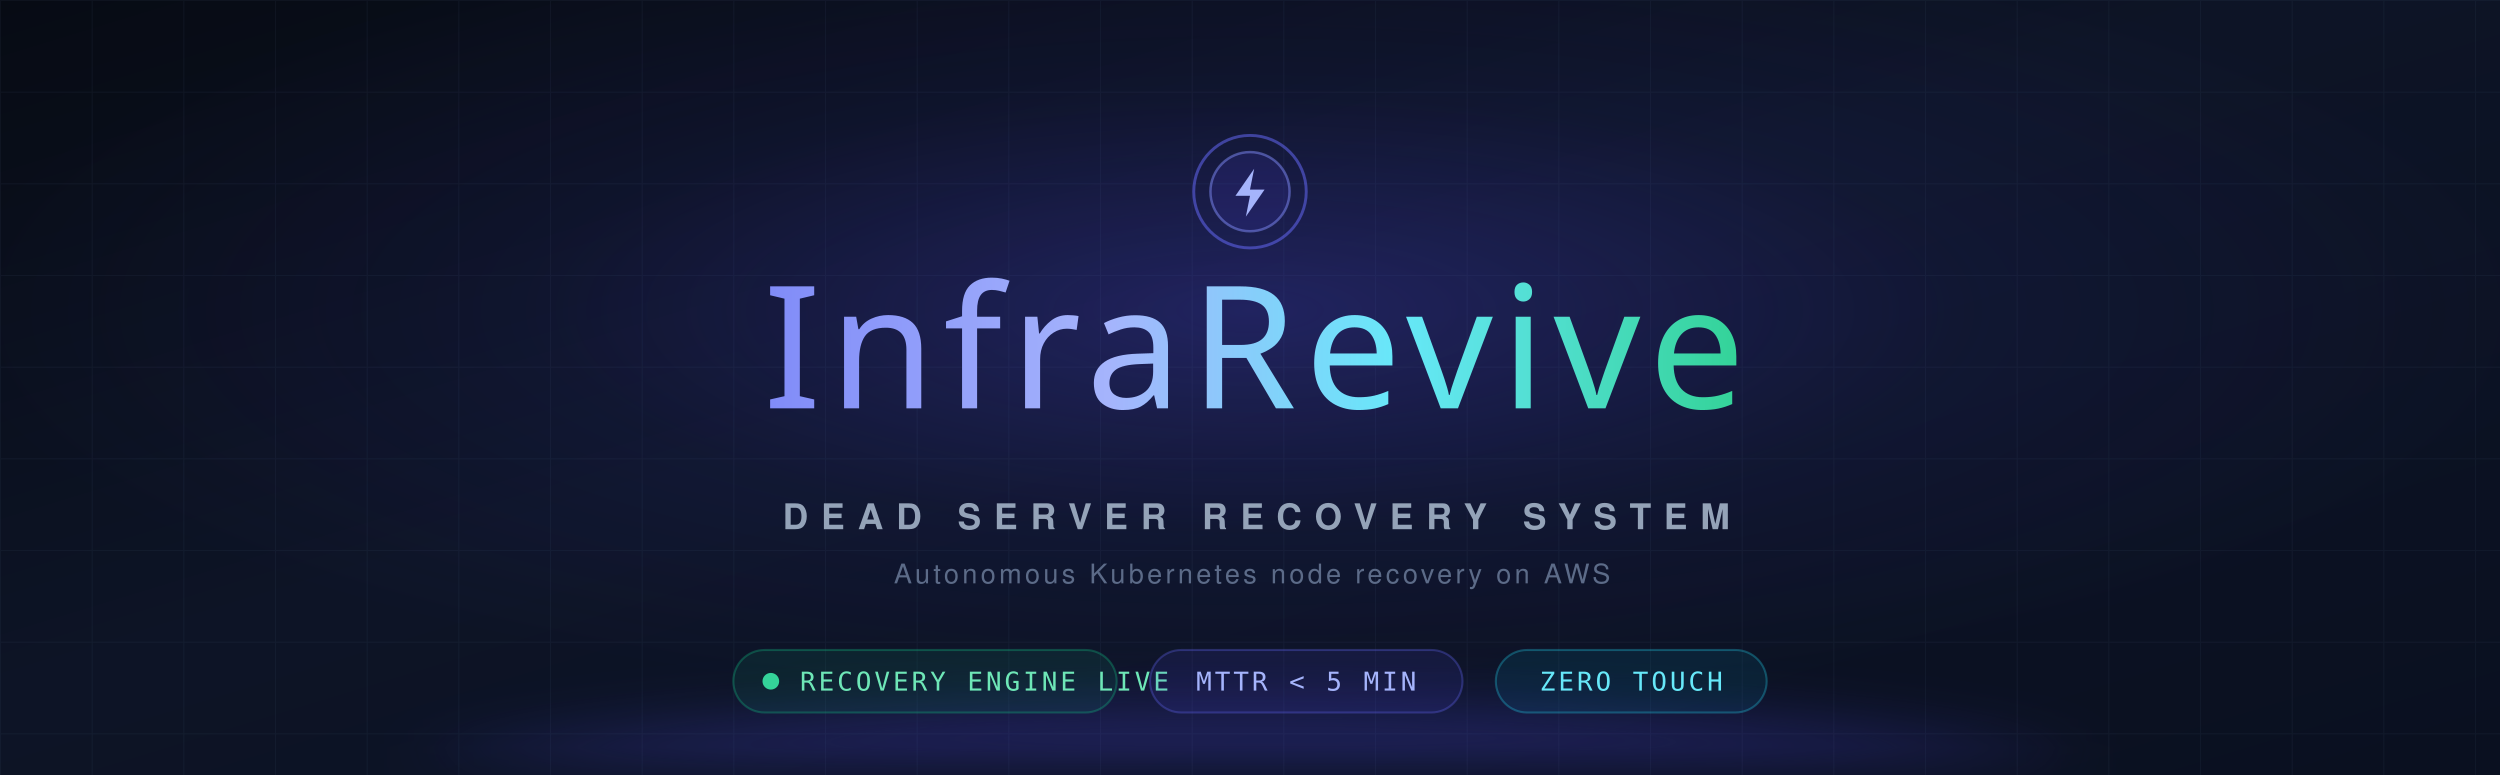
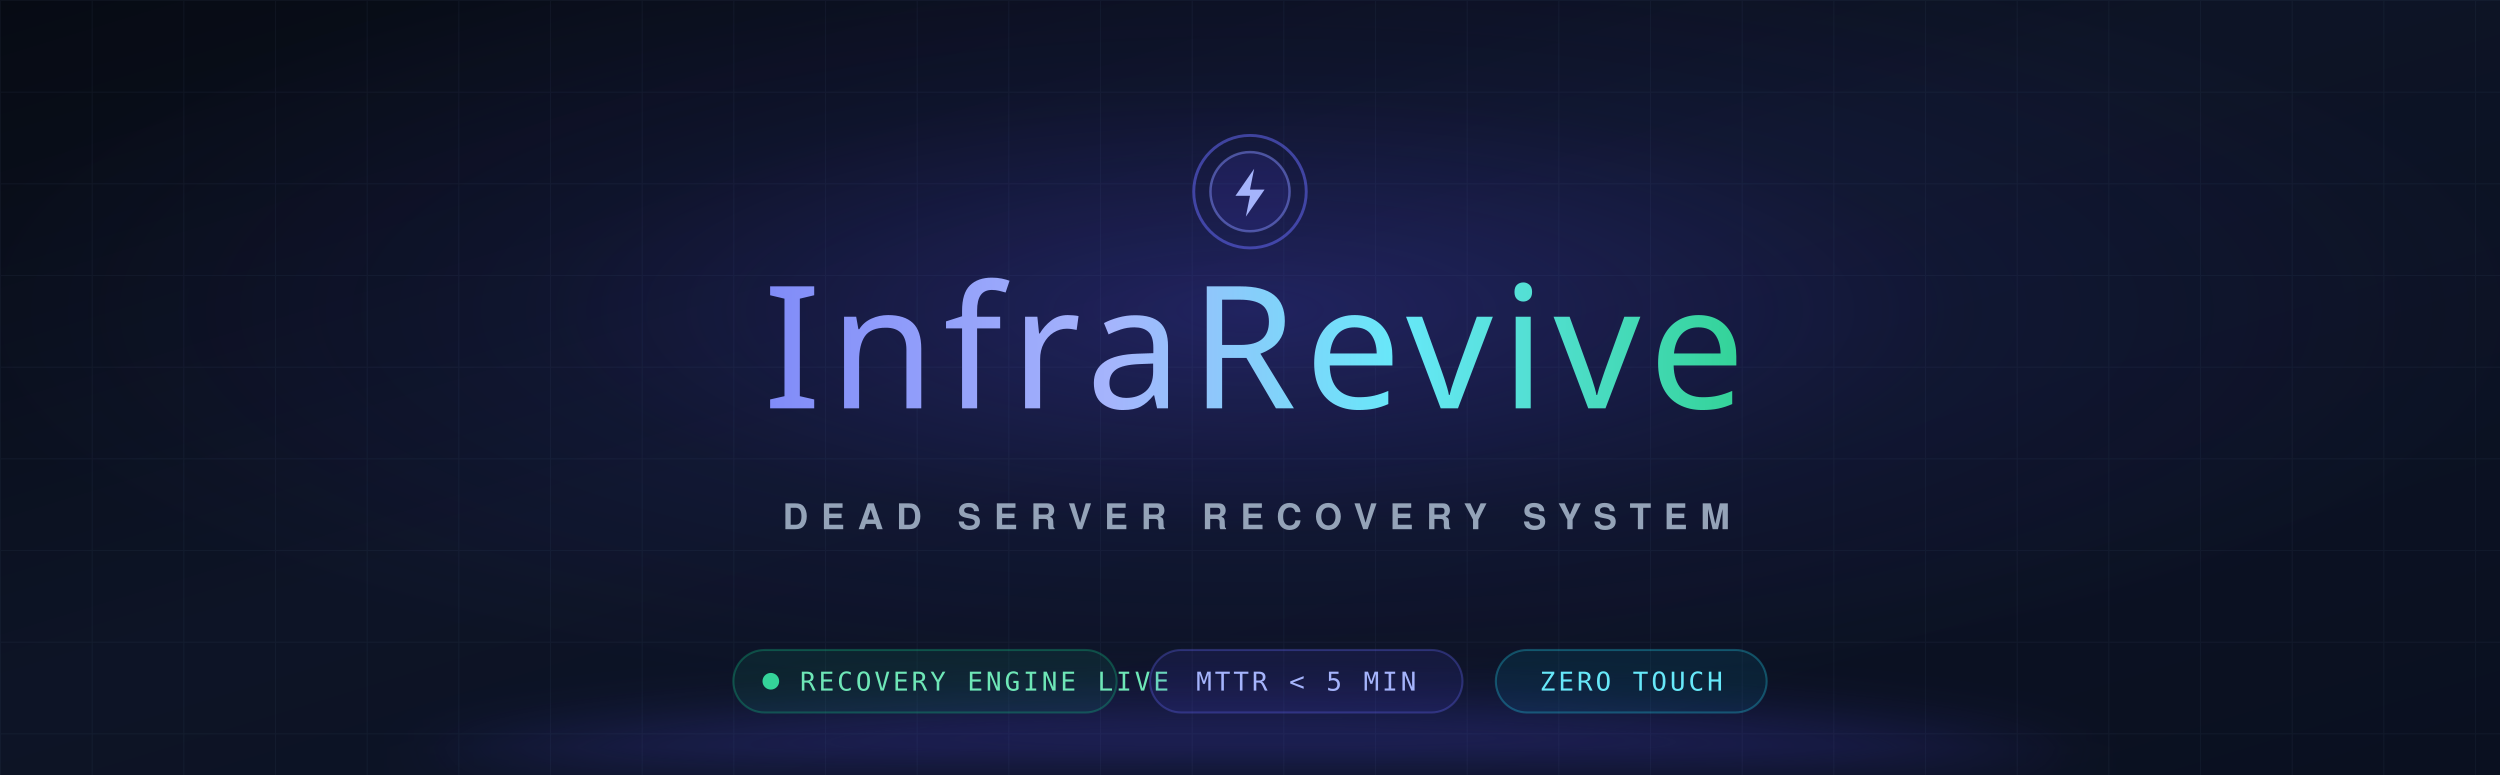
<svg xmlns="http://www.w3.org/2000/svg" viewBox="0 0 1200 372" width="1200" height="372" role="img" aria-label="InfraRevive - Dead Server Recovery System">
  <defs>
    <linearGradient id="bg" x1="0" y1="0" x2="1" y2="1">
      <stop offset="0%" stop-color="#070B14" />
      <stop offset="45%" stop-color="#0D1426" />
      <stop offset="100%" stop-color="#0A1020" />
    </linearGradient>
    <linearGradient id="wordmark" x1="0" y1="0" x2="1" y2="0">
      <stop offset="0%" stop-color="#818CF8" />
      <stop offset="35%" stop-color="#A5B4FC" />
      <stop offset="65%" stop-color="#67E8F9" />
      <stop offset="100%" stop-color="#34D399" />
    </linearGradient>
    <linearGradient id="rule" x1="0" y1="0" x2="1" y2="0">
      <stop offset="0%" stop-color="#4F46E5" stop-opacity="0" />
      <stop offset="25%" stop-color="#6366F1" stop-opacity="1" />
      <stop offset="75%" stop-color="#22D3EE" stop-opacity="1" />
      <stop offset="100%" stop-color="#10B981" stop-opacity="0" />
    </linearGradient>
    <radialGradient id="halo" cx="50%" cy="40%" r="52%">
      <stop offset="0%" stop-color="#4F46E5" stop-opacity="0.30" />
      <stop offset="55%" stop-color="#4F46E5" stop-opacity="0.07" />
      <stop offset="100%" stop-color="#4F46E5" stop-opacity="0" />
    </radialGradient>
    <linearGradient id="sheen" x1="0" y1="0" x2="1" y2="0">
      <stop offset="0%" stop-color="#fff" stop-opacity="0" />
      <stop offset="45%" stop-color="#fff" stop-opacity="0" />
      <stop offset="50%" stop-color="#fff" stop-opacity="0.85" />
      <stop offset="55%" stop-color="#fff" stop-opacity="0" />
      <stop offset="100%" stop-color="#fff" stop-opacity="0" />
    </linearGradient>
    <pattern id="grid" width="44" height="44" patternUnits="userSpaceOnUse">
      <path d="M44 0 L0 0 0 44" fill="none" stroke="#8FA3C8" stroke-opacity="0.055" stroke-width="1" />
    </pattern>
    <mask id="sheenMask">
      <rect x="-1200" y="0" width="1200" height="372" fill="url(#sheen)">
        <animate attributeName="x" values="-1200;1200" dur="6s" repeatCount="indefinite" />
      </rect>
    </mask>
    <filter id="soft" x="-40%" y="-40%" width="180%" height="180%">
      <feGaussianBlur stdDeviation="14" />
    </filter>
    <style>
      .wm {
        font-family: 'Century Gothic','Futura','Avenir Next','Trebuchet MS','Segoe UI',sans-serif;
        font-size: 82px; letter-spacing: 4px; font-weight: 400;
      }
      .sub {
        font-family: 'Segoe UI','Helvetica Neue',Helvetica,Arial,sans-serif;
        font-size: 17px; letter-spacing: 6.2px; font-weight: 600;
      }
      .desc {
        font-family: 'Segoe UI','Helvetica Neue',Helvetica,Arial,sans-serif;
        font-size: 13px; letter-spacing: 1.6px; font-weight: 400;
      }
      .chip {
        font-family: 'Consolas','SF Mono','DejaVu Sans Mono',monospace;
        font-size: 12.5px; letter-spacing: 1.4px;
      }
      .fade-a { animation: rise 1.1s cubic-bezier(.2,.7,.3,1) both; }
      .fade-b { animation: rise 1.1s .28s cubic-bezier(.2,.7,.3,1) both; }
      .fade-c { animation: rise 1.1s .52s cubic-bezier(.2,.7,.3,1) both; }
      .fade-d { animation: rise 1.1s .72s cubic-bezier(.2,.7,.3,1) both; }
      @keyframes rise { from { opacity:0; transform: translateY(16px); } to { opacity:1; transform: translateY(0); } }
      .drift { animation: drift 26s linear infinite; }
      @keyframes drift { from { transform: translate(0,0); } to { transform: translate(-44px,-44px); } }
      .draw { stroke-dasharray: 720; stroke-dashoffset: 720; animation: draw 1.5s .55s ease-out forwards; }
      @keyframes draw { to { stroke-dashoffset: 0; } }
    </style>
  </defs>
  <rect width="1200" height="372" fill="url(#bg)" />
  <g class="drift">
    <rect x="-60" y="-60" width="1320" height="492" fill="url(#grid)" />
  </g>
  <rect width="1200" height="372" fill="url(#halo)" />
  <ellipse cx="600" cy="384" rx="420" ry="46" fill="#4F46E5" opacity="0.30" filter="url(#soft)">
    <animate attributeName="opacity" values="0.18;0.38;0.18" dur="5s" repeatCount="indefinite" />
  </ellipse>
  <g class="fade-a" transform="translate(600,92)">
    <circle r="27" fill="none" stroke="#6366F1" stroke-opacity="0.55" stroke-width="1.4">
      <animate attributeName="r" values="24;38;24" dur="3.4s" repeatCount="indefinite" />
      <animate attributeName="stroke-opacity" values="0.55;0;0.55" dur="3.4s" repeatCount="indefinite" />
    </circle>
    <circle r="19" fill="#4F46E5" fill-opacity="0.14" stroke="#818CF8" stroke-opacity="0.5" stroke-width="1.2" />
    <path d="M2 -11 L-7 2 L0 2 L-2 12 L7 -1 L0 -1 Z" fill="#A5B4FC" />
  </g>
  <g class="fade-b">
    <text class="wm" x="602" y="196" text-anchor="middle" fill="url(#wordmark)">InfraRevive</text>
    <text class="wm" x="602" y="196" text-anchor="middle" fill="#FFFFFF" mask="url(#sheenMask)">InfraRevive</text>
  </g>
  <path class="draw" d="M240 220 H960" stroke="url(#rule)" stroke-width="2" fill="none" stroke-linecap="round" />
  <text class="sub fade-c" x="603" y="254" text-anchor="middle" fill="#94A3B8">DEAD SERVER RECOVERY SYSTEM</text>
-   <text class="desc fade-d" x="601" y="280" text-anchor="middle" fill="#5C6B88">Autonomous Kubernetes node recovery on AWS</text>
+   <text class="desc fade-d" x="601" y="280" text-anchor="middle" fill="#5C6B88" />
  <g class="fade-d">
    <g transform="translate(352,312)">
      <rect x="0" y="0" width="184" height="30" rx="15" fill="#10B981" fill-opacity="0.10" stroke="#10B981" stroke-opacity="0.32" />
      <circle cx="18" cy="15" r="4" fill="#34D399">
        <animate attributeName="opacity" values="1;0.25;1" dur="1.7s" repeatCount="indefinite" />
      </circle>
      <text class="chip" x="32" y="19.5" fill="#6EE7B7">RECOVERY ENGINE LIVE</text>
    </g>
    <g transform="translate(552,312)">
      <rect x="0" y="0" width="150" height="30" rx="15" fill="#4F46E5" fill-opacity="0.12" stroke="#6366F1" stroke-opacity="0.32" />
      <text class="chip" x="75" y="19.5" text-anchor="middle" fill="#A5B4FC">MTTR &lt; 5 MIN</text>
    </g>
    <g transform="translate(718,312)">
      <rect x="0" y="0" width="130" height="30" rx="15" fill="#0891B2" fill-opacity="0.12" stroke="#22D3EE" stroke-opacity="0.30" />
      <text class="chip" x="65" y="19.5" text-anchor="middle" fill="#67E8F9">ZERO TOUCH</text>
    </g>
  </g>
</svg>
